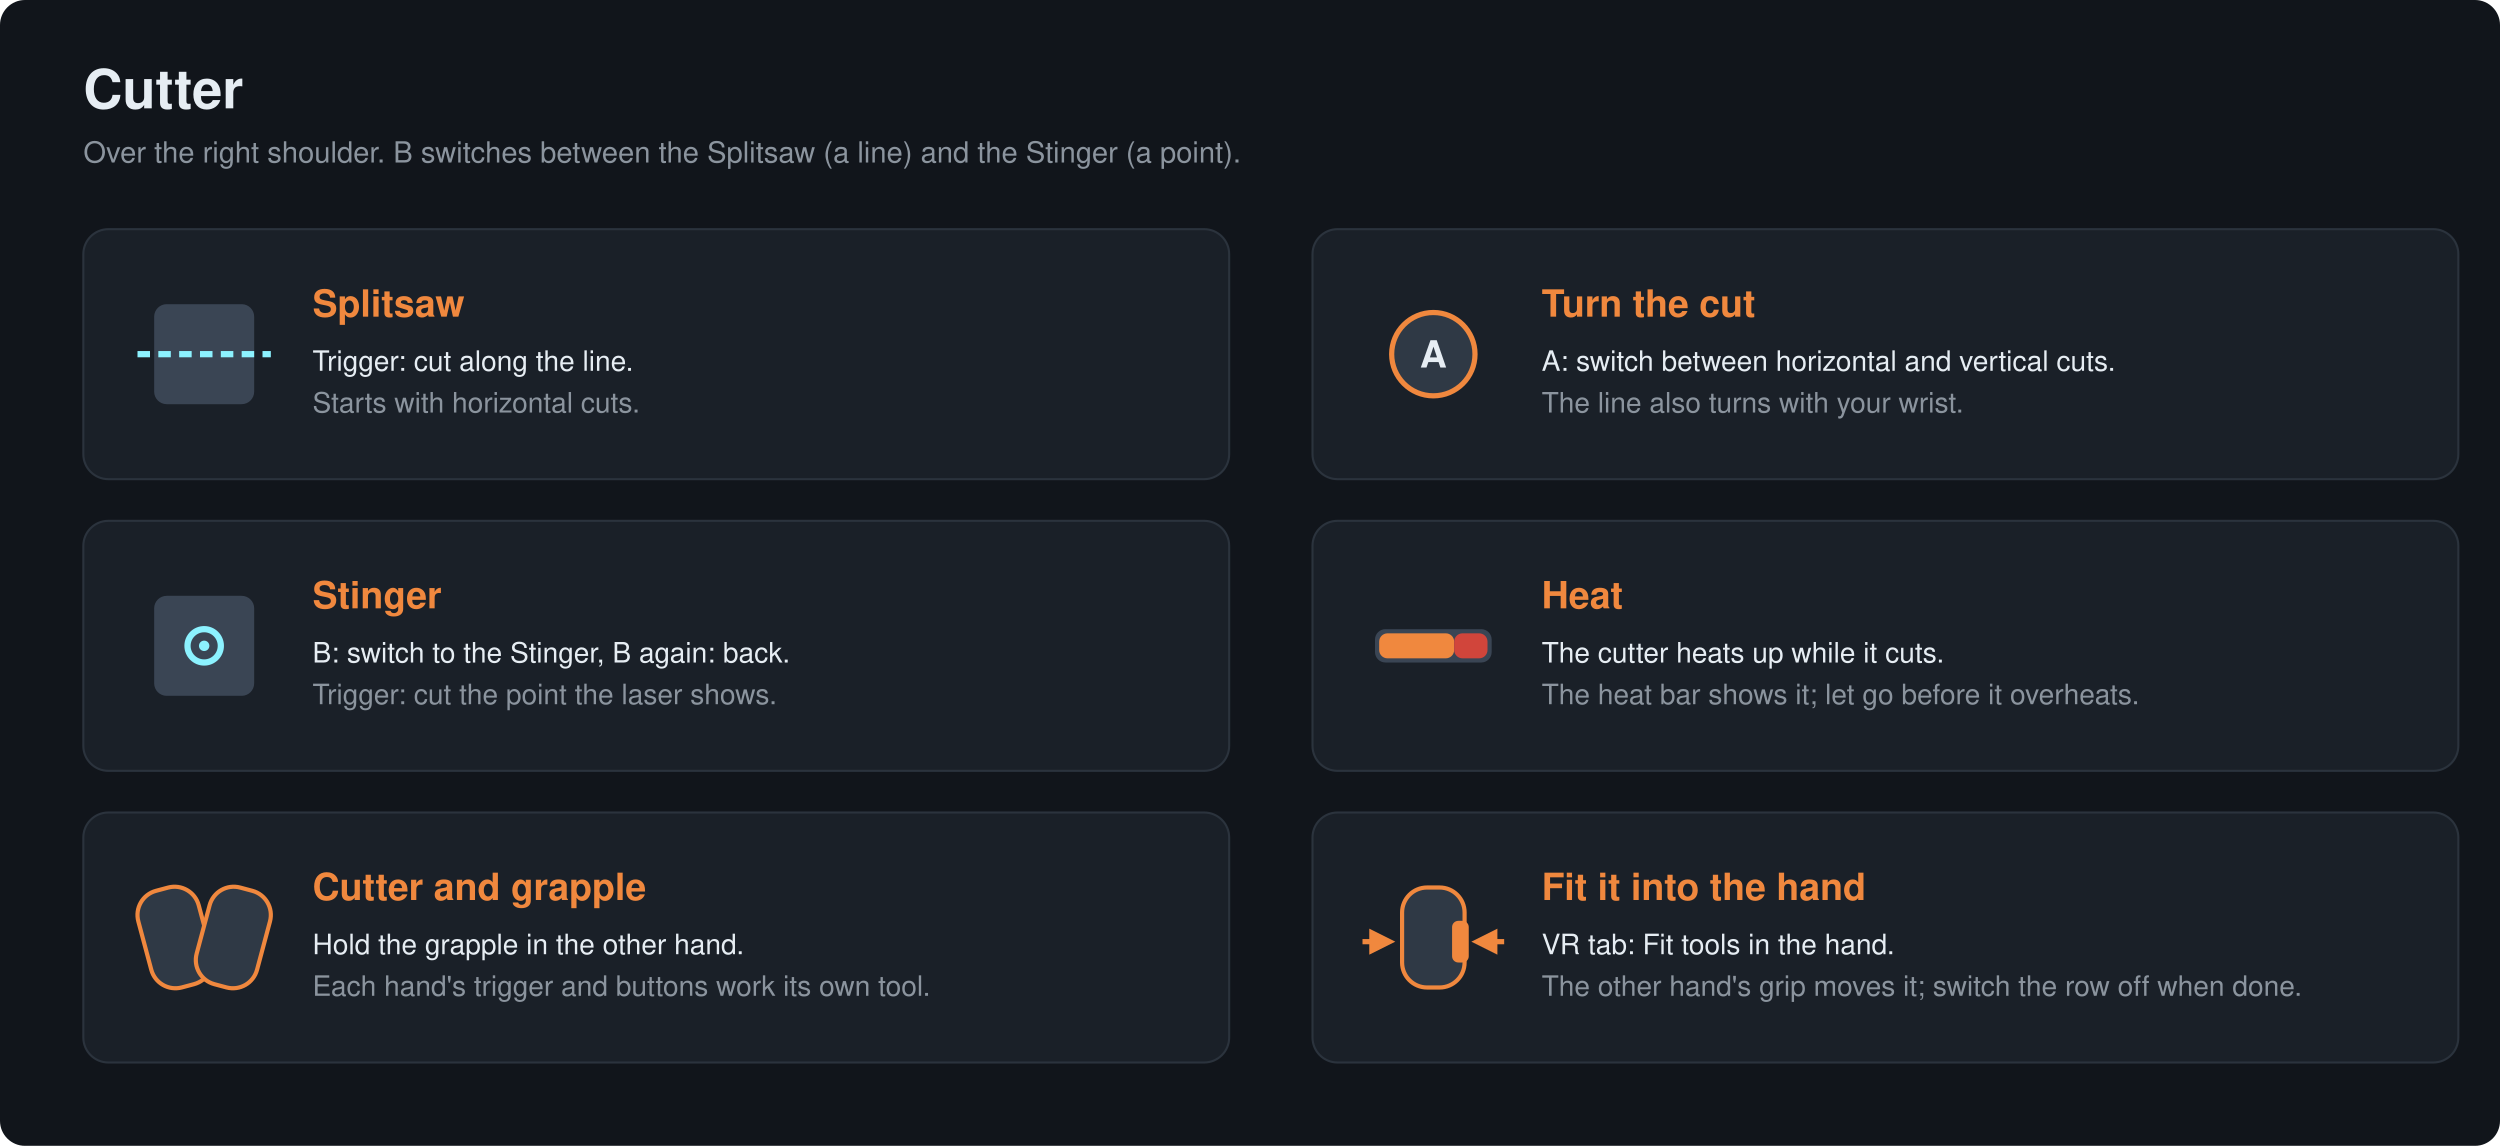
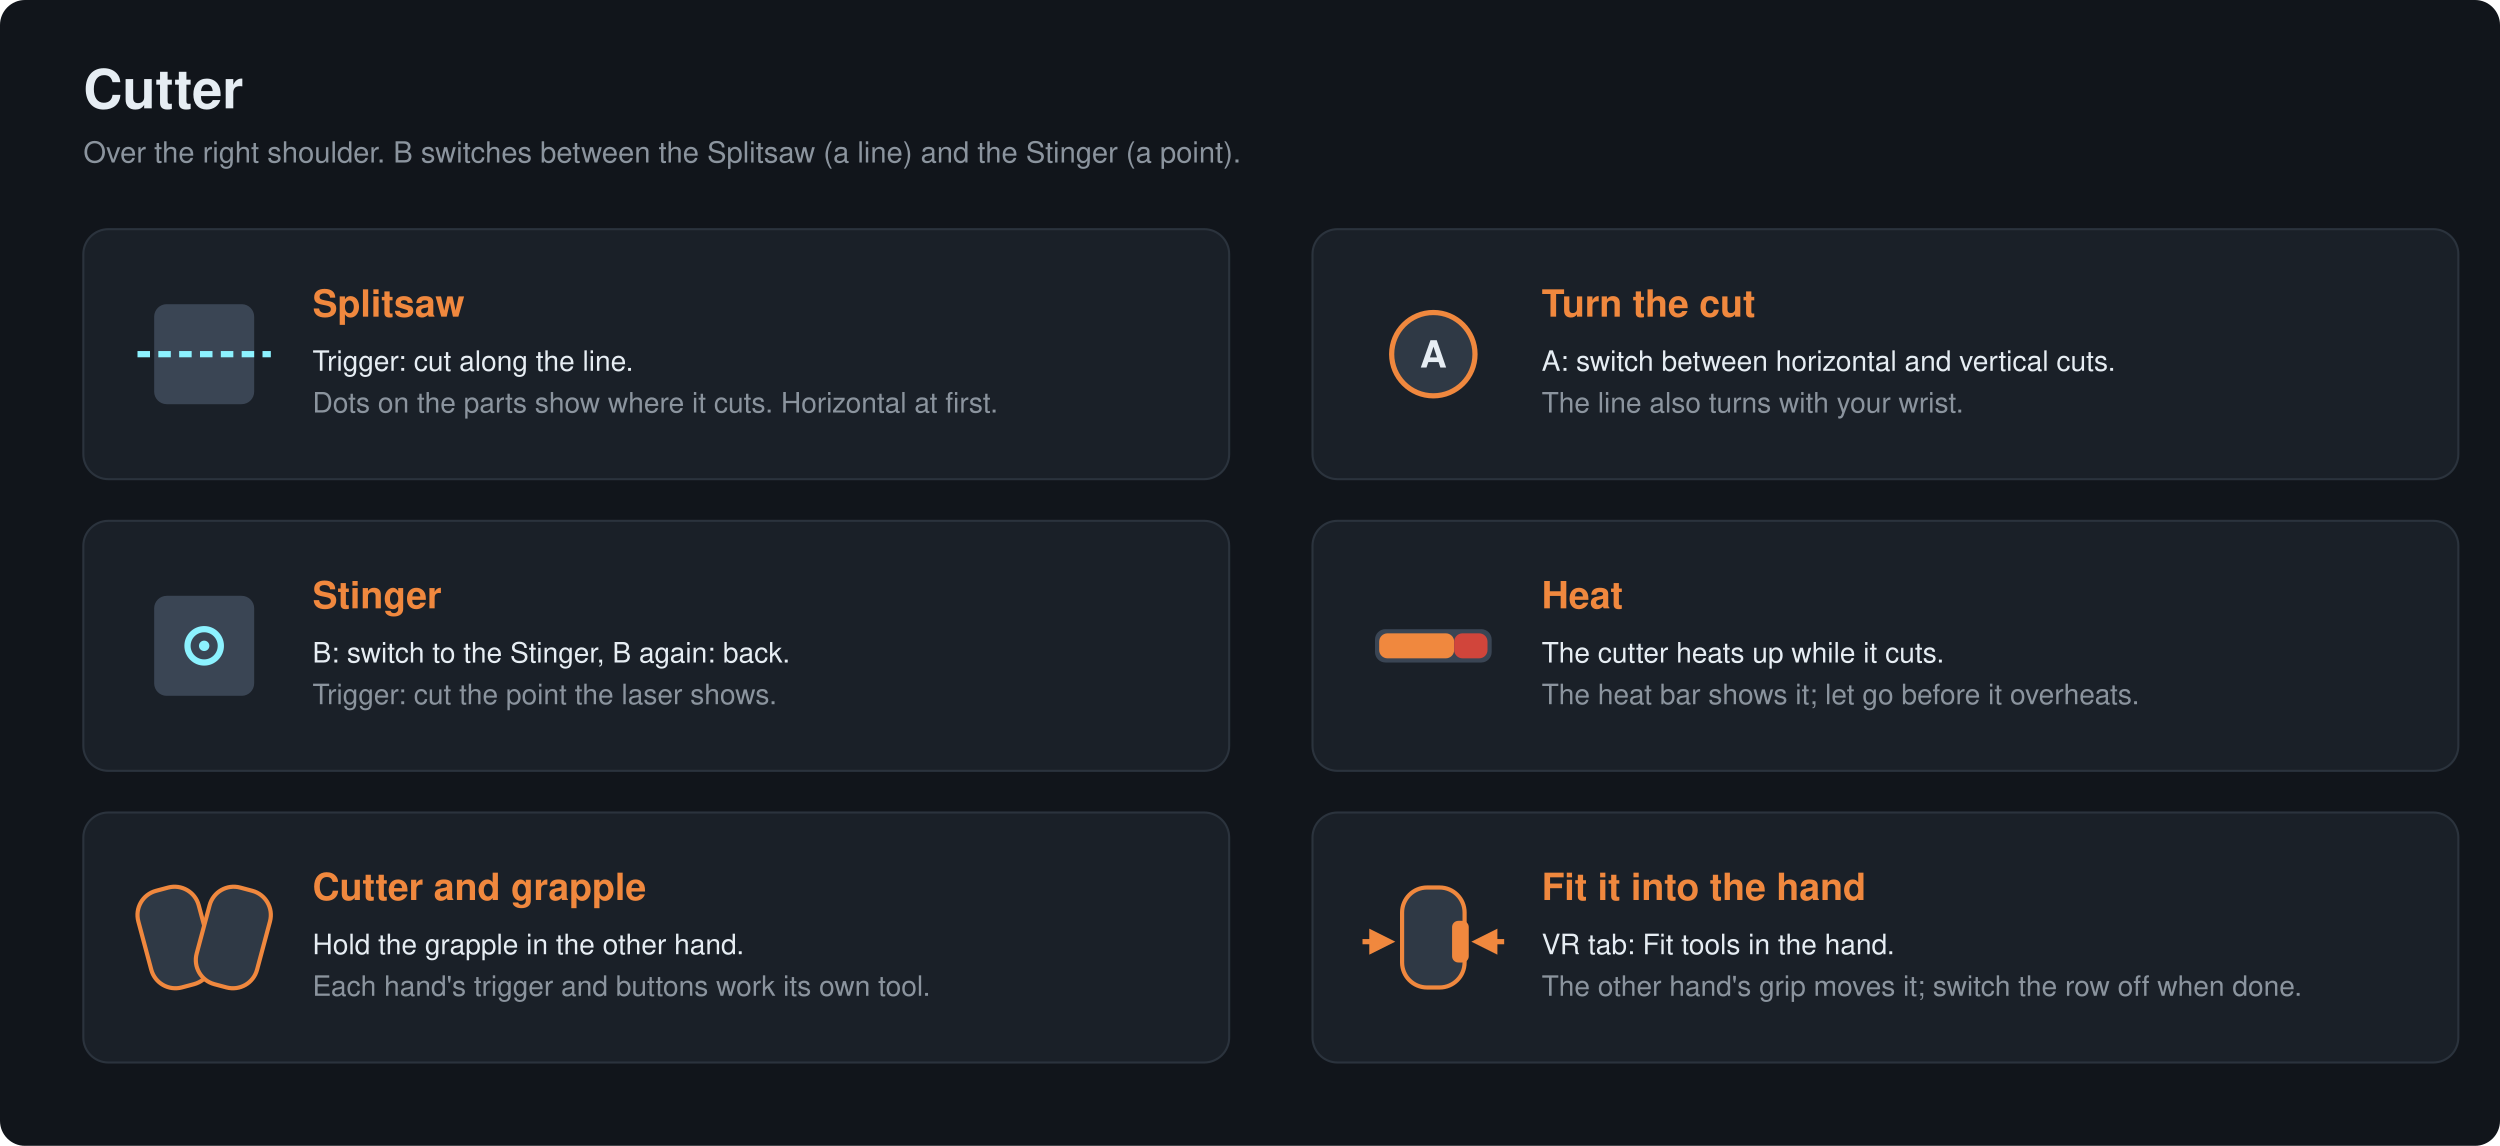
<svg xmlns="http://www.w3.org/2000/svg" width="1200" height="550" viewBox="0 0 1200 550" role="img" aria-label="ShipbreakerVR cutter">
  <rect width="1200" height="550" rx="12" fill="#11151b" />
  <defs>
    <marker id="ah" viewBox="0 0 10 10" refX="7" refY="5" markerWidth="5" markerHeight="5" orient="auto-start-reverse">
      <path d="M0 0 L10 5 L0 10 z" fill="#f0883e" />
    </marker>
  </defs>
  <text x="40" y="52" font-size="26" fill="#e6edf3" font-weight="bold" text-anchor="start" font-family="Segoe UI, Helvetica, Arial, sans-serif">Cutter</text>
  <text x="40" y="78" font-size="14" fill="#8b949e" font-weight="normal" text-anchor="start" font-family="Segoe UI, Helvetica, Arial, sans-serif">Over the right shoulder. B switches between the Splitsaw (a line) and the Stinger (a point).</text>
  <rect x="40" y="110" width="550" height="120" rx="12" fill="#1a2028" stroke="#2b333d" />
  <g transform="translate(60,132)">
    <rect x="14" y="14" width="48" height="48" rx="6" fill="#3a4554" />
    <path d="M6 38 H70" stroke="#8cf2ff" stroke-width="3" stroke-dasharray="6 4" />
  </g>
  <text x="150" y="152" font-size="18" fill="#f0883e" font-weight="bold" text-anchor="start" font-family="Segoe UI, Helvetica, Arial, sans-serif">Splitsaw</text>
  <text x="150" y="178" font-size="13.5" fill="#e6edf3" font-weight="normal" text-anchor="start" font-family="Segoe UI, Helvetica, Arial, sans-serif">Trigger: cut along the line.</text>
-   <text x="150" y="198" font-size="13.5" fill="#8b949e" font-weight="normal" text-anchor="start" font-family="Segoe UI, Helvetica, Arial, sans-serif">Starts with horizontal cuts.</text>
+   <text x="150" y="198" font-size="13.5" fill="#8b949e" font-weight="normal" text-anchor="start" font-family="Segoe UI, Helvetica, Arial, sans-serif">Dots on the parts show where it cuts. Horizontal at first.</text>
  <rect x="630" y="110" width="550" height="120" rx="12" fill="#1a2028" stroke="#2b333d" />
  <g transform="translate(650,132)">
    <circle cx="38" cy="38" r="20" fill="#2f3945" stroke="#f0883e" stroke-width="2.5" />
    <text x="38" y="44.429" font-size="18" fill="#e6edf3" font-weight="bold" text-anchor="middle" font-family="Segoe UI, Helvetica, Arial, sans-serif">A</text>
  </g>
  <text x="740" y="152" font-size="18" fill="#f0883e" font-weight="bold" text-anchor="start" font-family="Segoe UI, Helvetica, Arial, sans-serif">Turn the cut</text>
  <text x="740" y="178" font-size="13.5" fill="#e6edf3" font-weight="normal" text-anchor="start" font-family="Segoe UI, Helvetica, Arial, sans-serif">A: switch between horizontal and vertical cuts.</text>
  <text x="740" y="198" font-size="13.5" fill="#8b949e" font-weight="normal" text-anchor="start" font-family="Segoe UI, Helvetica, Arial, sans-serif">The line also turns with your wrist.</text>
  <rect x="40" y="250" width="550" height="120" rx="12" fill="#1a2028" stroke="#2b333d" />
  <g transform="translate(60,272)">
    <rect x="14" y="14" width="48" height="48" rx="6" fill="#3a4554" />
    <circle cx="38" cy="38" r="8" fill="none" stroke="#8cf2ff" stroke-width="3" />
    <circle cx="38" cy="38" r="2.5" fill="#8cf2ff" />
  </g>
  <text x="150" y="292" font-size="18" fill="#f0883e" font-weight="bold" text-anchor="start" font-family="Segoe UI, Helvetica, Arial, sans-serif">Stinger</text>
  <text x="150" y="318" font-size="13.5" fill="#e6edf3" font-weight="normal" text-anchor="start" font-family="Segoe UI, Helvetica, Arial, sans-serif">B: switch to the Stinger, B again: back.</text>
  <text x="150" y="338" font-size="13.5" fill="#8b949e" font-weight="normal" text-anchor="start" font-family="Segoe UI, Helvetica, Arial, sans-serif">Trigger: cut the point the laser shows.</text>
  <rect x="630" y="250" width="550" height="120" rx="12" fill="#1a2028" stroke="#2b333d" />
  <g transform="translate(650,272)">
    <rect x="10" y="30" width="56" height="16" rx="5" fill="#3a4554" />
    <rect x="12" y="32" width="36" height="12" rx="4" fill="#f0883e" />
    <rect x="48" y="32" width="16" height="12" rx="4" fill="#d1453b" />
  </g>
  <text x="740" y="292" font-size="18" fill="#f0883e" font-weight="bold" text-anchor="start" font-family="Segoe UI, Helvetica, Arial, sans-serif">Heat</text>
  <text x="740" y="318" font-size="13.5" fill="#e6edf3" font-weight="normal" text-anchor="start" font-family="Segoe UI, Helvetica, Arial, sans-serif">The cutter heats up while it cuts.</text>
  <text x="740" y="338" font-size="13.5" fill="#8b949e" font-weight="normal" text-anchor="start" font-family="Segoe UI, Helvetica, Arial, sans-serif">The heat bar shows it; let go before it overheats.</text>
  <rect x="40" y="390" width="550" height="120" rx="12" fill="#1a2028" stroke="#2b333d" />
  <g transform="translate(60,412)">
    <rect x="9" y="14" width="30" height="48" rx="12" fill="#2f3945" stroke="#f0883e" stroke-width="2" transform="rotate(-15 24 38)" />
    <rect x="37" y="14" width="30" height="48" rx="12" fill="#2f3945" stroke="#f0883e" stroke-width="2" transform="rotate(15 52 38)" />
  </g>
  <text x="150" y="432" font-size="18" fill="#f0883e" font-weight="bold" text-anchor="start" font-family="Segoe UI, Helvetica, Arial, sans-serif">Cutter and grapple</text>
  <text x="150" y="458" font-size="13.5" fill="#e6edf3" font-weight="normal" text-anchor="start" font-family="Segoe UI, Helvetica, Arial, sans-serif">Hold the grapple in the other hand.</text>
  <text x="150" y="478" font-size="13.5" fill="#8b949e" font-weight="normal" text-anchor="start" font-family="Segoe UI, Helvetica, Arial, sans-serif">Each hand's trigger and buttons work its own tool.</text>
  <rect x="630" y="390" width="550" height="120" rx="12" fill="#1a2028" stroke="#2b333d" />
  <g transform="translate(650,412)">
    <rect x="23" y="14" width="30" height="48" rx="12" fill="#2f3945" stroke="#f0883e" stroke-width="2" transform="rotate(0 38 38)" />
    <rect x="47" y="30" width="8" height="20" rx="3" fill="#f0883e" />
    <path d="M72 40 H60" stroke="#f0883e" stroke-width="2.5" fill="none" marker-end="url(#ah)" />
    <path d="M4 40 H16" stroke="#f0883e" stroke-width="2.5" fill="none" marker-end="url(#ah)" />
  </g>
  <text x="740" y="432" font-size="18" fill="#f0883e" font-weight="bold" text-anchor="start" font-family="Segoe UI, Helvetica, Arial, sans-serif">Fit it into the hand</text>
  <text x="740" y="458" font-size="13.5" fill="#e6edf3" font-weight="normal" text-anchor="start" font-family="Segoe UI, Helvetica, Arial, sans-serif">VR tab: Fit tools in the hand.</text>
  <text x="740" y="478" font-size="13.5" fill="#8b949e" font-weight="normal" text-anchor="start" font-family="Segoe UI, Helvetica, Arial, sans-serif">The other hand's grip moves it; switch the row off when done.</text>
</svg>
